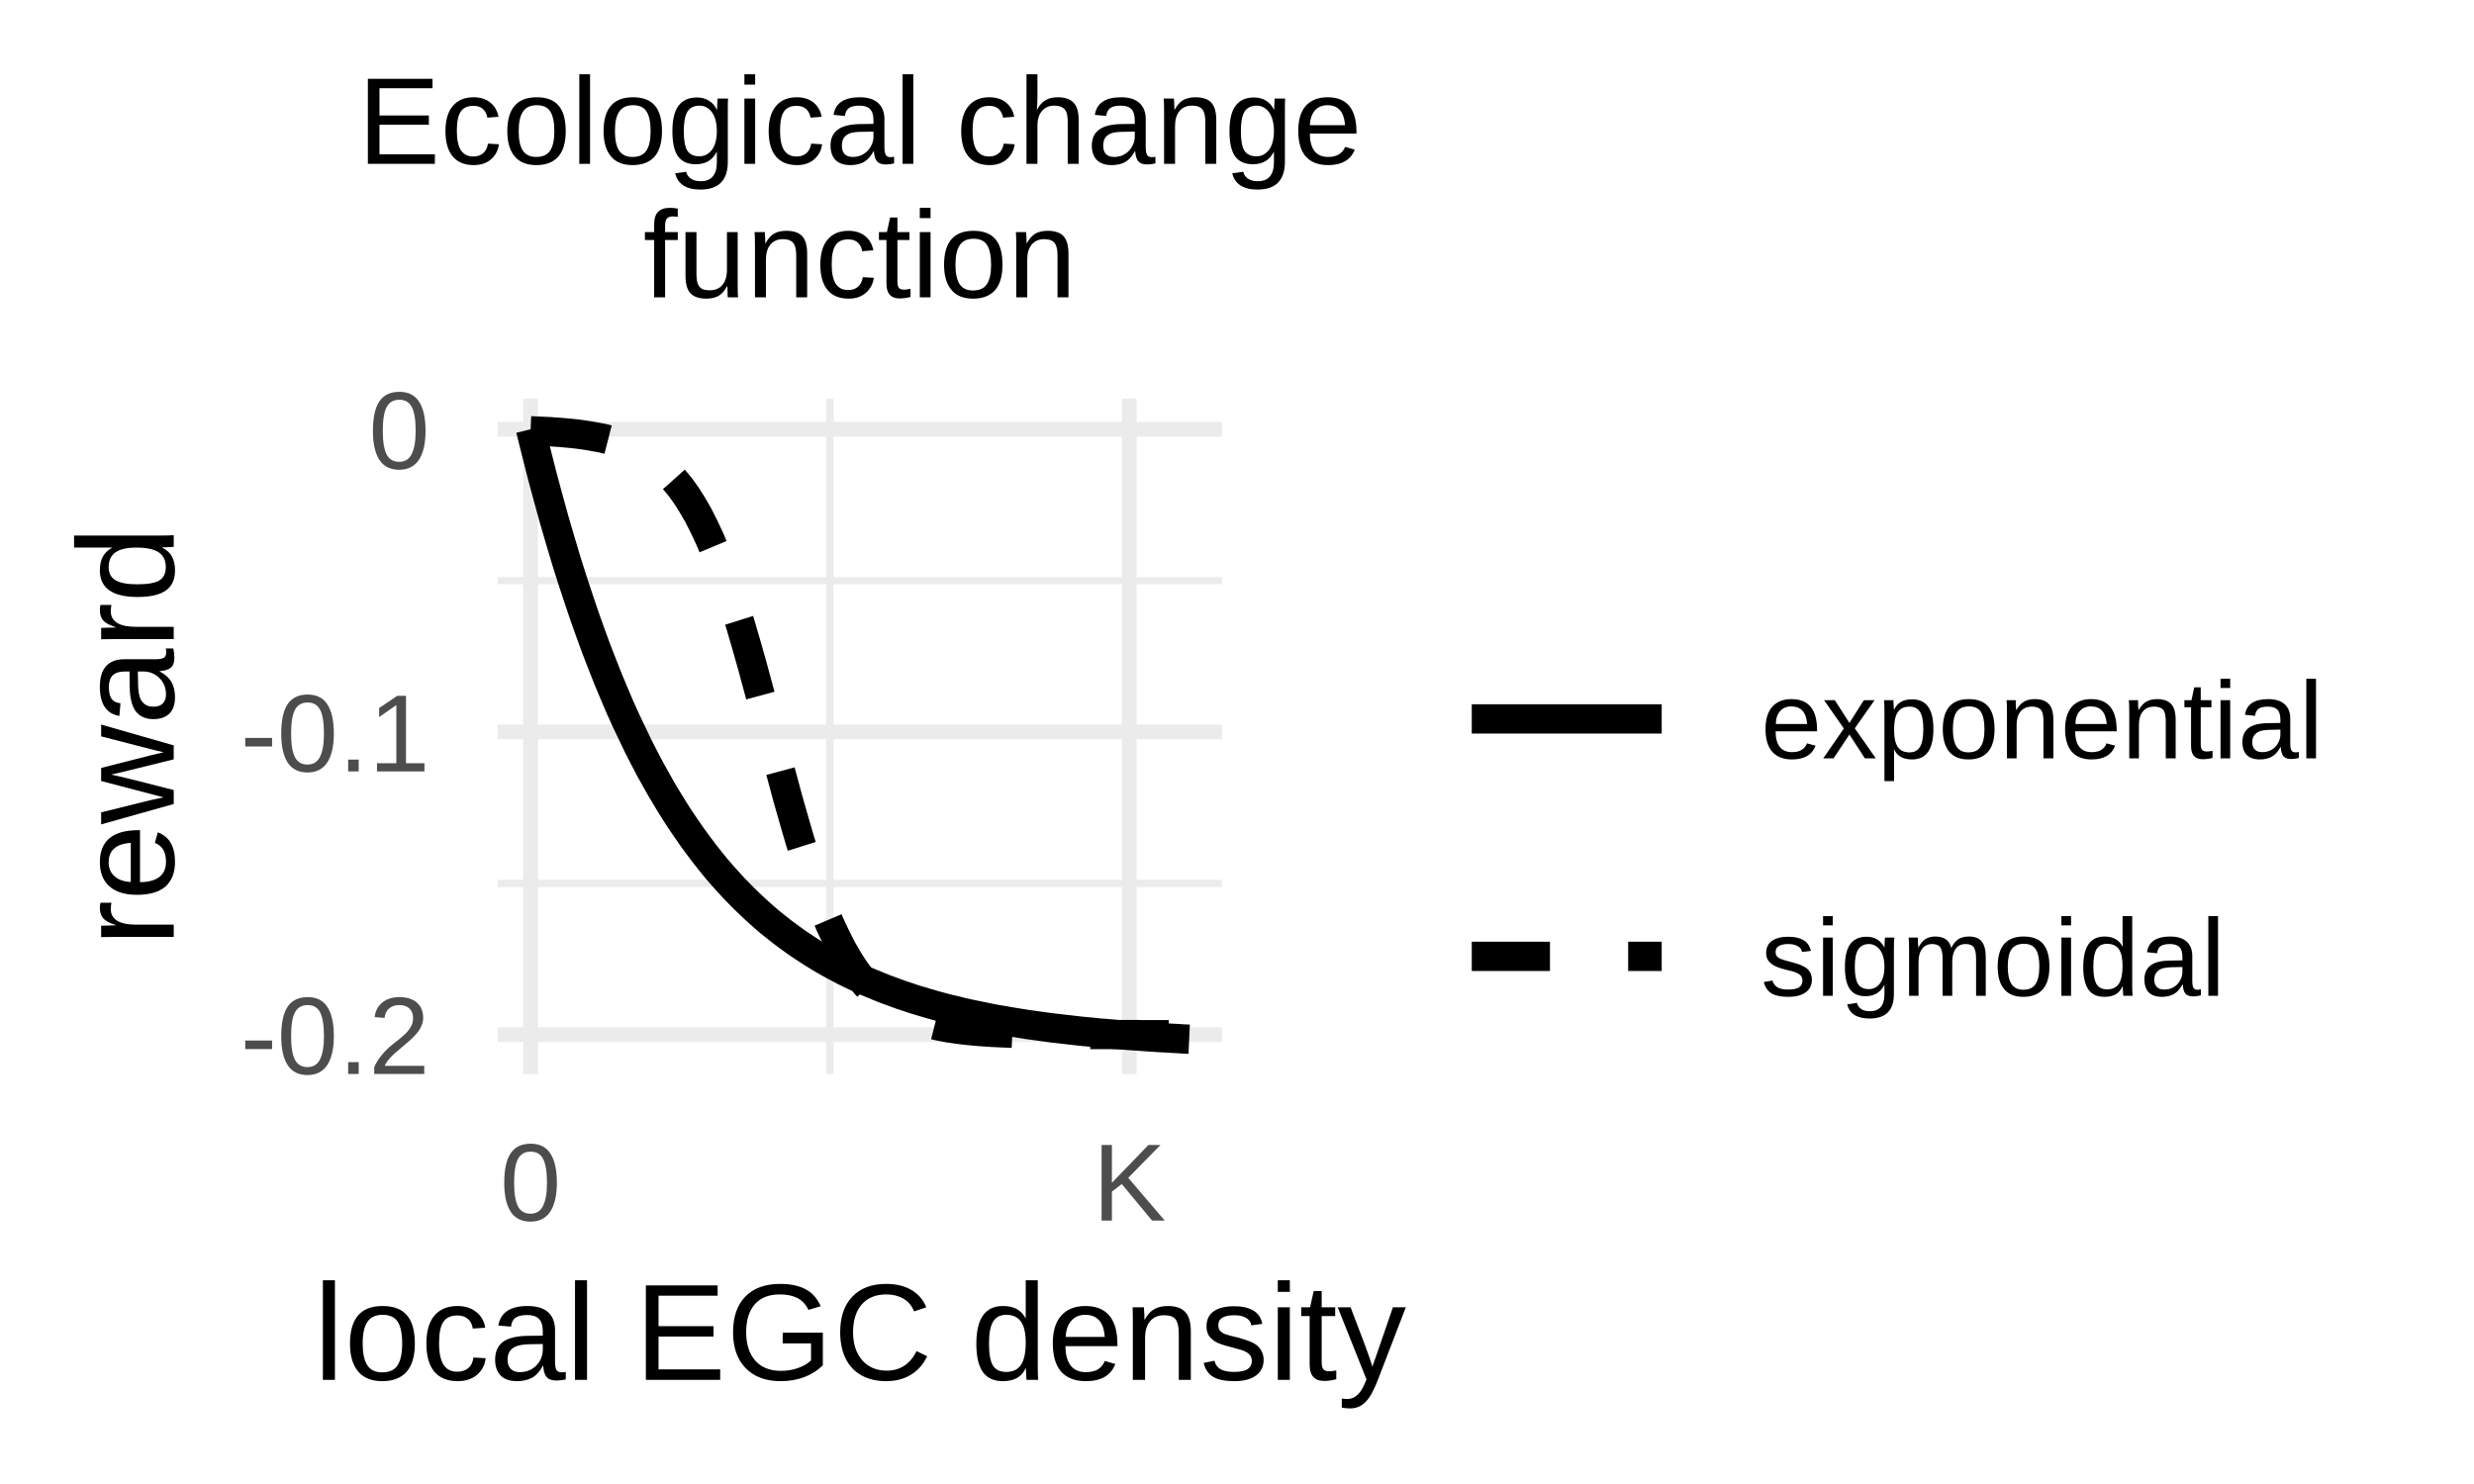
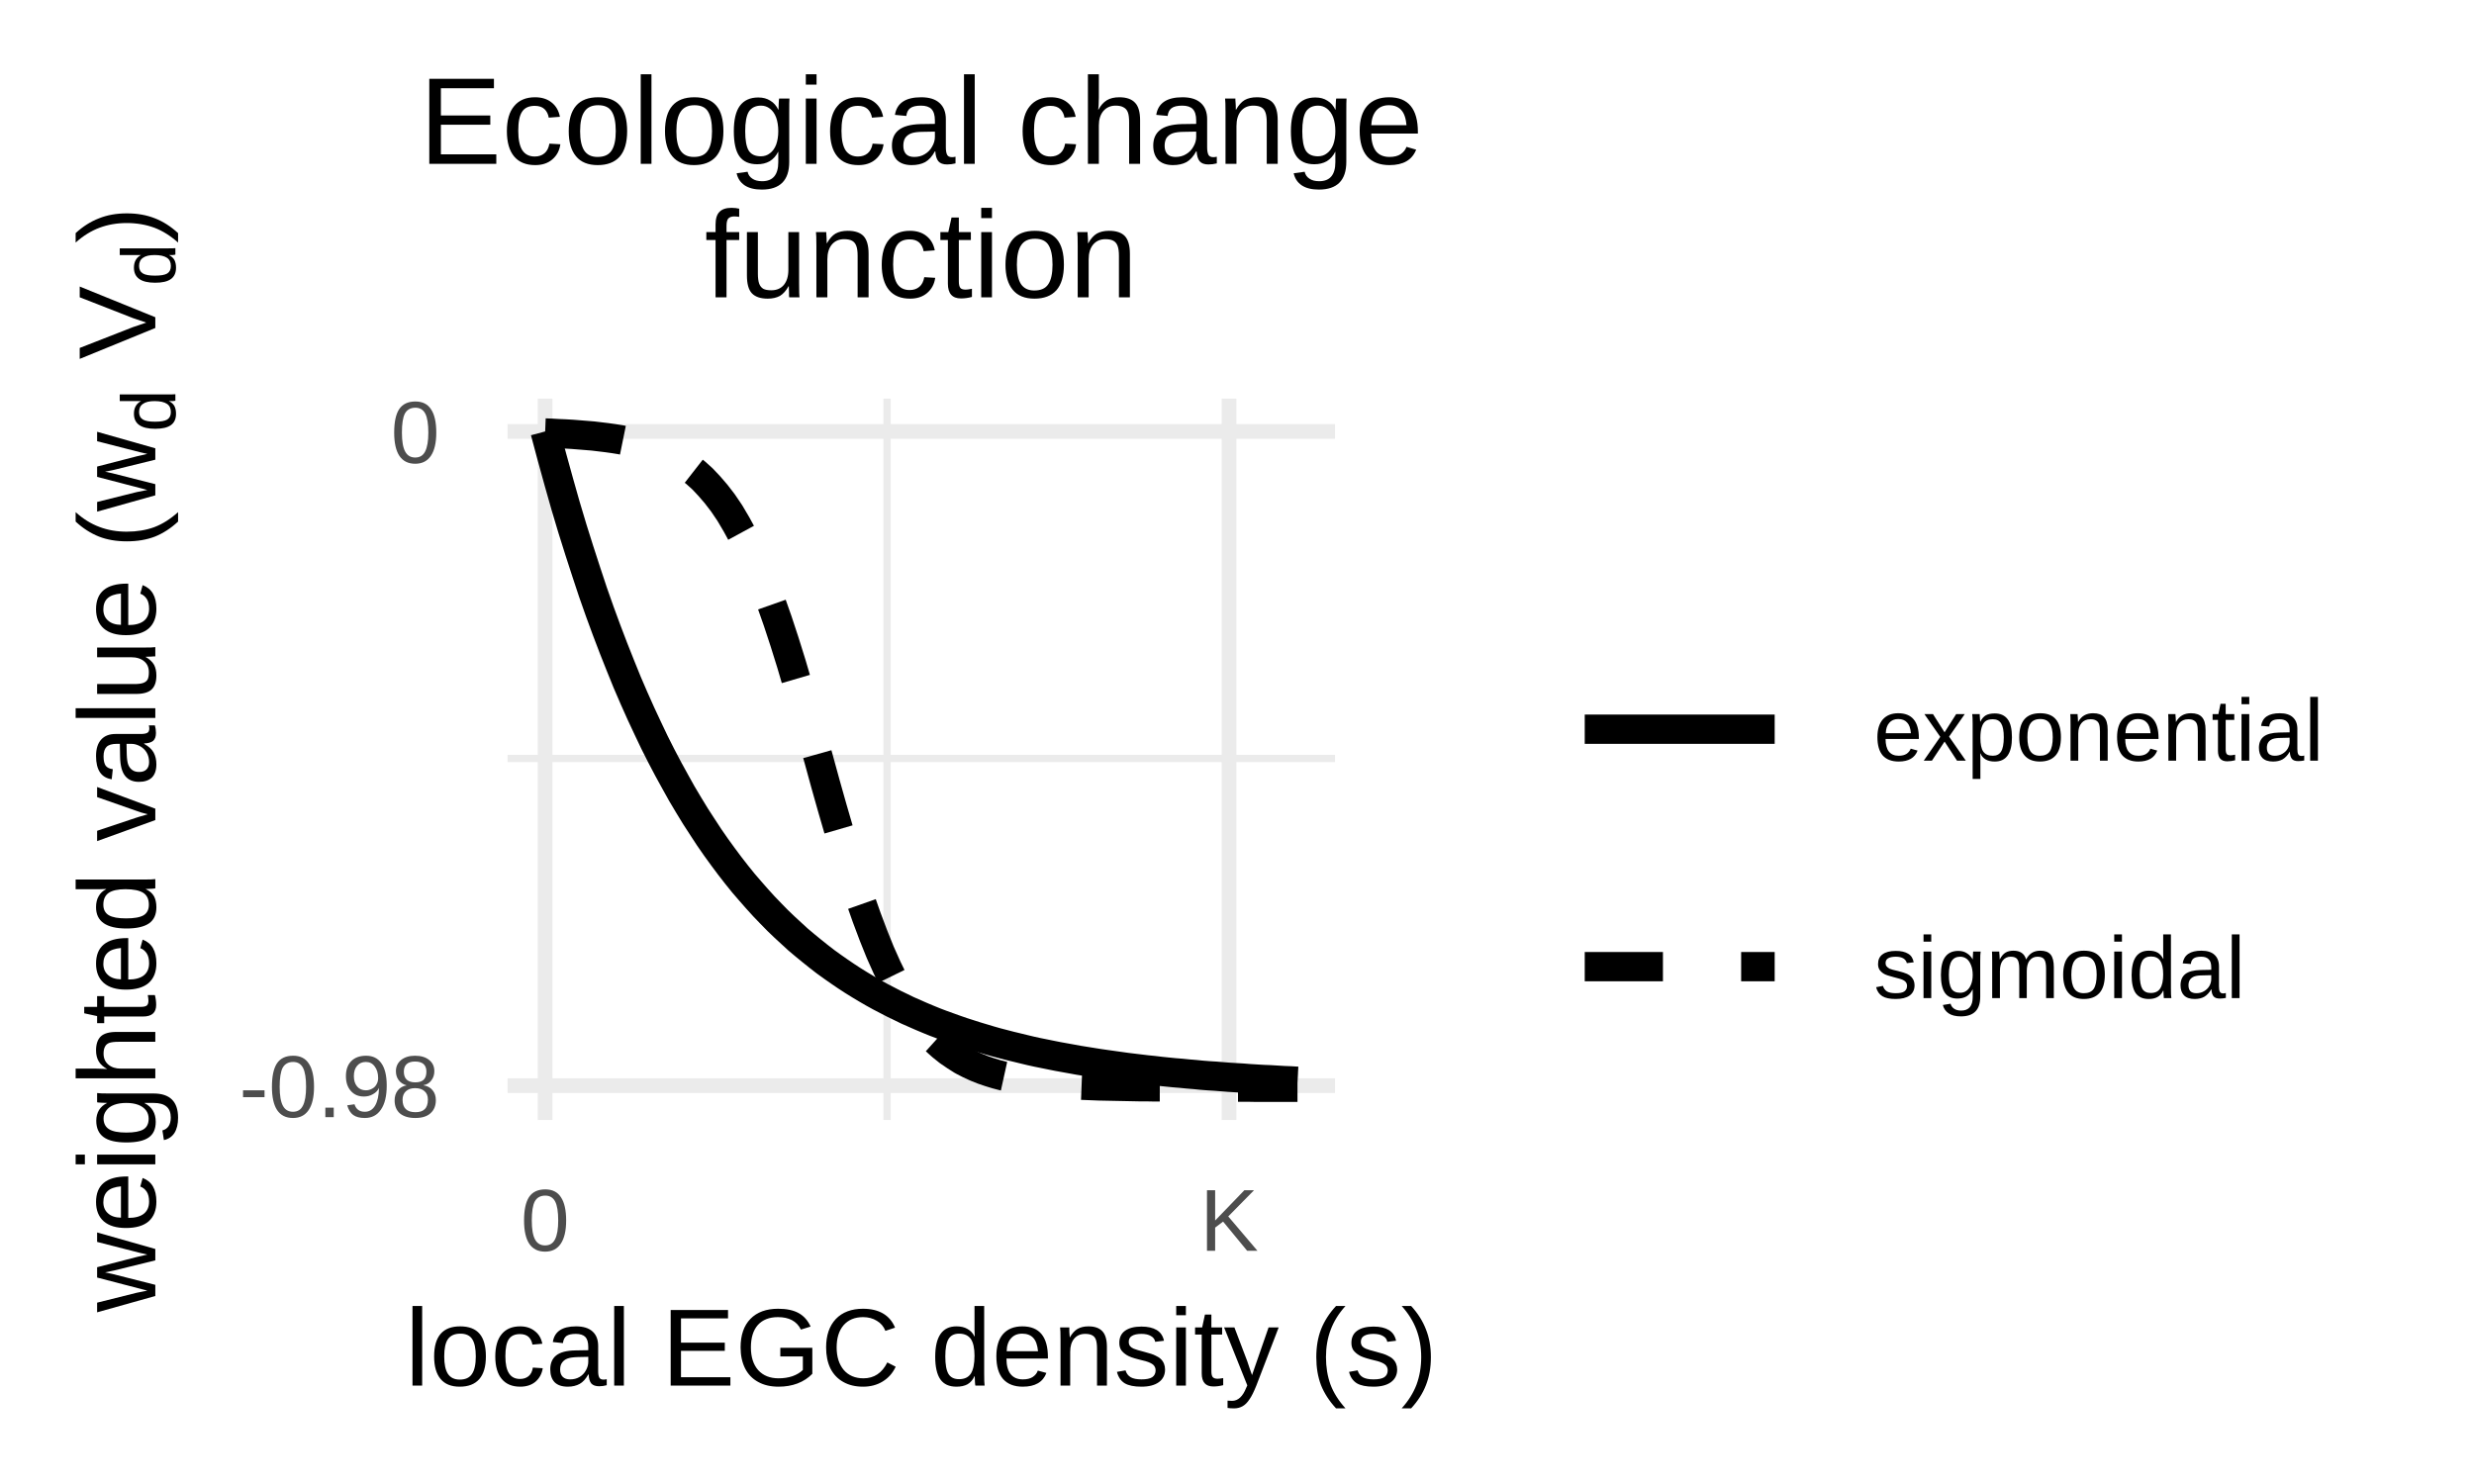
<svg xmlns="http://www.w3.org/2000/svg" class="svglite" width="180.00pt" height="108.00pt" viewBox="0 0 180.00 108.00">
  <defs>
    <style type="text/css">
    .svglite line, .svglite polyline, .svglite polygon, .svglite path, .svglite rect, .svglite circle {
      fill: none;
      stroke: #000000;
      stroke-linecap: round;
      stroke-linejoin: round;
      stroke-miterlimit: 10.00;
    }
    .svglite text {
      white-space: pre;
    }
  </style>
  </defs>
  <rect width="100%" height="100%" style="stroke: none; fill: none;" />
  <defs>
    <clipPath id="cpMC4wMHwxODAuMDB8MC4wMHwxMDguMDA=">
      <rect x="0.00" y="0.00" width="180.00" height="108.00" />
    </clipPath>
  </defs>
  <g clip-path="url(#cpMC4wMHwxODAuMDB8MC4wMHwxMDguMDA=)">
</g>
  <defs>
-     <clipPath id="cpMzYuMjF8ODguOTF8MjkuMDF8NzguMTc=">
-       <rect x="36.21" y="29.01" width="52.71" height="49.16" />
+     <clipPath id="cpMzYuOTN8OTcuMTN8MjkuMDF8ODEuNTE=">
+       <rect x="36.93" y="29.01" width="60.21" height="52.51" />
    </clipPath>
  </defs>
-   <g clip-path="url(#cpMzYuMjF8ODguOTF8MjkuMDF8NzguMTc=)">
-     <polyline points="36.21,64.29 88.91,64.29 " style="stroke-width: 0.53; stroke: #EBEBEB; stroke-linecap: butt;" />
-     <polyline points="36.21,42.26 88.91,42.26 " style="stroke-width: 0.53; stroke: #EBEBEB; stroke-linecap: butt;" />
-     <polyline points="60.38,78.17 60.38,29.01 " style="stroke-width: 0.53; stroke: #EBEBEB; stroke-linecap: butt;" />
-     <polyline points="36.21,75.30 88.91,75.30 " style="stroke-width: 1.07; stroke: #EBEBEB; stroke-linecap: butt;" />
-     <polyline points="36.21,53.27 88.91,53.27 " style="stroke-width: 1.07; stroke: #EBEBEB; stroke-linecap: butt;" />
-     <polyline points="36.21,31.24 88.91,31.24 " style="stroke-width: 1.07; stroke: #EBEBEB; stroke-linecap: butt;" />
-     <polyline points="38.60,78.17 38.60,29.01 " style="stroke-width: 1.07; stroke: #EBEBEB; stroke-linecap: butt;" />
-     <polyline points="82.16,78.17 82.16,29.01 " style="stroke-width: 1.07; stroke: #EBEBEB; stroke-linecap: butt;" />
-     <polyline points="38.60,31.24 39.04,33.01 39.47,34.70 39.91,36.33 40.34,37.89 40.78,39.39 41.21,40.83 41.65,42.22 42.09,43.55 42.52,44.83 42.96,46.06 43.39,47.24 43.83,48.37 44.26,49.46 44.70,50.51 45.13,51.52 45.57,52.49 46.01,53.41 46.44,54.31 46.88,55.17 47.31,55.99 47.75,56.78 48.18,57.54 48.62,58.27 49.05,58.97 49.49,59.65 49.93,60.30 50.36,60.92 50.80,61.52 51.23,62.09 51.67,62.65 52.10,63.18 52.54,63.69 52.98,64.18 53.41,64.65 53.85,65.10 54.28,65.53 54.72,65.95 55.15,66.35 55.59,66.74 56.02,67.11 56.46,67.46 56.90,67.81 57.33,68.13 57.77,68.45 58.20,68.75 58.64,69.04 59.07,69.32 59.51,69.59 59.94,69.85 60.38,70.10 60.82,70.34 61.25,70.57 61.69,70.79 62.12,71.00 62.56,71.20 62.99,71.40 63.43,71.58 63.86,71.76 64.30,71.94 64.74,72.10 65.17,72.26 65.61,72.42 66.04,72.56 66.48,72.71 66.91,72.84 67.35,72.97 67.79,73.10 68.22,73.22 68.66,73.34 69.09,73.45 69.53,73.55 69.96,73.66 70.40,73.76 70.83,73.85 71.27,73.94 71.71,74.03 72.14,74.12 72.58,74.20 73.01,74.27 73.45,74.35 73.88,74.42 74.32,74.49 74.75,74.56 75.19,74.62 75.63,74.68 76.06,74.74 76.50,74.80 76.93,74.85 77.37,74.90 77.80,74.95 78.24,75.00 78.67,75.05 79.11,75.09 79.55,75.13 79.98,75.18 80.42,75.21 80.85,75.25 81.29,75.29 81.72,75.32 82.16,75.36 82.60,75.39 83.03,75.42 83.47,75.45 83.90,75.48 84.34,75.51 84.77,75.53 85.21,75.56 85.64,75.58 86.08,75.61 86.52,75.63 " style="stroke-width: 2.13; stroke-linecap: butt;" />
-     <polyline points="38.60,31.35 39.04,31.37 39.47,31.39 39.91,31.41 40.34,31.44 40.78,31.47 41.21,31.51 41.65,31.55 42.09,31.60 42.52,31.66 42.96,31.73 43.39,31.81 43.83,31.89 44.26,32.00 44.70,32.12 45.13,32.26 45.57,32.42 46.01,32.60 46.44,32.81 46.88,33.05 47.31,33.33 47.75,33.65 48.18,34.02 48.62,34.43 49.05,34.91 49.49,35.44 49.93,36.05 50.36,36.73 50.80,37.49 51.23,38.34 51.67,39.28 52.10,40.31 52.54,41.44 52.98,42.66 53.41,43.98 53.85,45.38 54.28,46.85 54.72,48.40 55.15,49.99 55.59,51.62 56.02,53.27 56.46,54.92 56.90,56.55 57.33,58.15 57.77,59.69 58.20,61.17 58.64,62.56 59.07,63.88 59.51,65.10 59.94,66.23 60.38,67.26 60.82,68.20 61.25,69.05 61.69,69.81 62.12,70.49 62.56,71.10 62.99,71.64 63.43,72.11 63.86,72.52 64.30,72.89 64.74,73.21 65.17,73.49 65.61,73.73 66.04,73.94 66.48,74.13 66.91,74.29 67.35,74.43 67.79,74.54 68.22,74.65 68.66,74.74 69.09,74.82 69.53,74.88 69.96,74.94 70.40,74.99 70.83,75.03 71.27,75.07 71.71,75.10 72.14,75.13 72.58,75.15 73.01,75.17 73.45,75.19 73.88,75.21 74.32,75.22 74.75,75.23 75.19,75.24 75.63,75.25 76.06,75.25 76.50,75.26 76.93,75.27 77.37,75.27 77.80,75.27 78.24,75.28 78.67,75.28 79.11,75.28 79.55,75.29 79.98,75.29 80.42,75.29 80.85,75.29 81.29,75.29 81.72,75.29 82.16,75.29 82.60,75.29 83.03,75.30 83.47,75.30 83.90,75.30 84.34,75.30 84.77,75.30 85.21,75.30 85.64,75.30 86.08,75.30 86.52,75.30 " style="stroke-width: 2.13; stroke-dasharray: 5.69,5.69; stroke-linecap: butt;" />
+   <g clip-path="url(#cpMzYuOTN8OTcuMTN8MjkuMDF8ODEuNTE=)">
+     <polyline points="36.93,55.20 97.13,55.20 " style="stroke-width: 0.53; stroke: #EBEBEB; stroke-linecap: butt;" />
+     <polyline points="64.54,81.51 64.54,29.01 " style="stroke-width: 0.53; stroke: #EBEBEB; stroke-linecap: butt;" />
+     <polyline points="36.93,31.40 97.13,31.40 " style="stroke-width: 1.07; stroke: #EBEBEB; stroke-linecap: butt;" />
+     <polyline points="36.93,79.01 97.13,79.01 " style="stroke-width: 1.07; stroke: #EBEBEB; stroke-linecap: butt;" />
+     <polyline points="39.66,81.51 39.66,29.01 " style="stroke-width: 1.07; stroke: #EBEBEB; stroke-linecap: butt;" />
+     <polyline points="89.42,81.51 89.42,29.01 " style="stroke-width: 1.07; stroke: #EBEBEB; stroke-linecap: butt;" />
+     <polyline points="39.66,31.40 40.16,33.27 40.66,35.08 41.15,36.81 41.65,38.48 42.15,40.07 42.65,41.61 43.14,43.09 43.64,44.51 44.14,45.87 44.64,47.18 45.14,48.44 45.63,49.65 46.13,50.81 46.63,51.93 47.13,53.00 47.62,54.03 48.12,55.02 48.62,55.97 49.12,56.88 49.61,57.76 50.11,58.60 50.61,59.42 51.11,60.19 51.60,60.94 52.10,61.66 52.60,62.35 53.10,63.02 53.59,63.65 54.09,64.27 54.59,64.85 55.09,65.42 55.58,65.96 56.08,66.48 56.58,66.99 57.08,67.47 57.58,67.93 58.07,68.38 58.57,68.80 59.07,69.21 59.57,69.61 60.06,69.99 60.56,70.35 61.06,70.70 61.56,71.04 62.05,71.36 62.55,71.67 63.05,71.97 63.55,72.26 64.04,72.53 64.54,72.79 65.04,73.05 65.54,73.29 66.03,73.53 66.53,73.75 67.03,73.97 67.53,74.18 68.02,74.38 68.52,74.57 69.02,74.75 69.52,74.93 70.01,75.10 70.51,75.26 71.01,75.42 71.51,75.57 72.01,75.72 72.50,75.86 73.00,75.99 73.50,76.12 74.00,76.24 74.49,76.36 74.99,76.48 75.49,76.59 75.99,76.69 76.48,76.79 76.98,76.89 77.48,76.98 77.98,77.07 78.47,77.16 78.97,77.24 79.47,77.32 79.97,77.40 80.46,77.47 80.96,77.54 81.46,77.61 81.96,77.68 82.45,77.74 82.95,77.80 83.45,77.86 83.95,77.91 84.45,77.97 84.94,78.02 85.44,78.07 85.94,78.11 86.44,78.16 86.93,78.20 87.43,78.25 87.93,78.29 88.43,78.32 88.92,78.36 89.42,78.40 89.92,78.43 90.42,78.46 90.91,78.50 91.41,78.53 91.91,78.56 92.41,78.58 92.90,78.61 93.40,78.64 93.90,78.66 94.40,78.69 " style="stroke-width: 2.13; stroke-linecap: butt;" />
+     <polyline points="39.66,31.51 40.16,31.53 40.66,31.56 41.15,31.58 41.65,31.61 42.15,31.65 42.65,31.69 43.14,31.73 43.64,31.79 44.14,31.85 44.64,31.92 45.14,32.00 45.63,32.10 46.13,32.21 46.63,32.34 47.13,32.49 47.62,32.67 48.12,32.86 48.62,33.09 49.12,33.36 49.61,33.66 50.11,34.01 50.61,34.40 51.11,34.85 51.60,35.37 52.10,35.95 52.60,36.60 53.10,37.34 53.59,38.17 54.09,39.09 54.59,40.10 55.09,41.22 55.58,42.44 56.08,43.77 56.58,45.19 57.08,46.71 57.58,48.31 58.07,49.98 58.57,51.71 59.07,53.48 59.57,55.26 60.06,57.05 60.56,58.82 61.06,60.54 61.56,62.21 62.05,63.81 62.55,65.33 63.05,66.75 63.55,68.08 64.04,69.30 64.54,70.42 65.04,71.44 65.54,72.36 66.03,73.18 66.53,73.92 67.03,74.58 67.53,75.16 68.02,75.67 68.52,76.12 69.02,76.52 69.52,76.86 70.01,77.17 70.51,77.43 71.01,77.66 71.51,77.86 72.01,78.03 72.50,78.18 73.00,78.31 73.50,78.42 74.00,78.52 74.49,78.60 74.99,78.68 75.49,78.74 75.99,78.79 76.48,78.84 76.98,78.88 77.48,78.91 77.98,78.94 78.47,78.97 78.97,78.99 79.47,79.01 79.97,79.03 80.46,79.04 80.96,79.05 81.46,79.06 81.96,79.07 82.45,79.08 82.95,79.09 83.45,79.09 83.95,79.10 84.45,79.10 84.94,79.11 85.44,79.11 85.94,79.11 86.44,79.11 86.93,79.12 87.43,79.12 87.93,79.12 88.43,79.12 88.92,79.12 89.42,79.12 89.92,79.12 90.42,79.12 90.91,79.12 91.41,79.13 91.91,79.13 92.41,79.13 92.90,79.13 93.40,79.13 93.90,79.13 94.40,79.13 " style="stroke-width: 2.13; stroke-dasharray: 5.69,5.69; stroke-linecap: butt;" />
  </g>
  <g clip-path="url(#cpMC4wMHwxODAuMDB8MC4wMHwxMDguMDA=)">
-     <text x="31.27" y="78.16" text-anchor="end" style="font-size: 8.00px;fill: #4D4D4D; font-family: &quot;Arial&quot;;" textLength="13.79px" lengthAdjust="spacingAndGlyphs">-0.2</text>
-     <text x="31.27" y="56.14" text-anchor="end" style="font-size: 8.00px;fill: #4D4D4D; font-family: &quot;Arial&quot;;" textLength="13.79px" lengthAdjust="spacingAndGlyphs">-0.1</text>
-     <text x="31.27" y="34.11" text-anchor="end" style="font-size: 8.00px;fill: #4D4D4D; font-family: &quot;Arial&quot;;" textLength="4.45px" lengthAdjust="spacingAndGlyphs">0</text>
-     <text x="38.60" y="88.83" text-anchor="middle" style="font-size: 8.00px;fill: #4D4D4D; font-family: &quot;Arial&quot;;" textLength="4.45px" lengthAdjust="spacingAndGlyphs">0</text>
-     <text x="82.16" y="88.83" text-anchor="middle" style="font-size: 8.00px;fill: #4D4D4D; font-family: &quot;Arial&quot;;" textLength="5.34px" lengthAdjust="spacingAndGlyphs">K</text>
-     <text x="62.56" y="100.42" text-anchor="middle" style="font-size: 10.00px; font-family: &quot;Arial&quot;;" textLength="79.52px" lengthAdjust="spacingAndGlyphs">local EGC density</text>
-     <text transform="translate(12.64,53.59) rotate(-90)" text-anchor="middle" style="font-size: 10.00px; font-family: &quot;Arial&quot;;" textLength="30.59px" lengthAdjust="spacingAndGlyphs">reward</text>
-     <line x1="107.08" y1="52.32" x2="120.90" y2="52.32" style="stroke-width: 2.13; stroke-linecap: butt;" />
-     <line x1="107.08" y1="69.60" x2="120.90" y2="69.60" style="stroke-width: 2.13; stroke-dasharray: 5.69,5.69; stroke-linecap: butt;" />
-     <text x="128.11" y="55.19" style="font-size: 8.00px; font-family: &quot;Arial&quot;;" textLength="40.93px" lengthAdjust="spacingAndGlyphs">exponential</text>
-     <text x="128.11" y="72.47" style="font-size: 8.00px; font-family: &quot;Arial&quot;;" textLength="33.80px" lengthAdjust="spacingAndGlyphs">sigmoidal</text>
-     <text x="62.56" y="11.92" text-anchor="middle" style="font-size: 9.00px; font-family: &quot;Arial&quot;;" textLength="73.04px" lengthAdjust="spacingAndGlyphs">Ecological change</text>
-     <text x="62.56" y="21.64" text-anchor="middle" style="font-size: 9.00px; font-family: &quot;Arial&quot;;" textLength="31.51px" lengthAdjust="spacingAndGlyphs">function</text>
+     <text x="31.99" y="33.69" text-anchor="end" style="font-size: 6.40px;fill: #4D4D4D; font-family: &quot;Arial&quot;;" textLength="3.56px" lengthAdjust="spacingAndGlyphs">0</text>
+     <text x="31.99" y="81.30" text-anchor="end" style="font-size: 6.40px;fill: #4D4D4D; font-family: &quot;Arial&quot;;" textLength="14.58px" lengthAdjust="spacingAndGlyphs">-0.98</text>
+     <text x="39.66" y="91.03" text-anchor="middle" style="font-size: 6.40px;fill: #4D4D4D; font-family: &quot;Arial&quot;;" textLength="3.56px" lengthAdjust="spacingAndGlyphs">0</text>
+     <text x="89.42" y="91.03" text-anchor="middle" style="font-size: 6.40px;fill: #4D4D4D; font-family: &quot;Arial&quot;;" textLength="4.26px" lengthAdjust="spacingAndGlyphs">K</text>
+     <text x="67.03" y="100.84" text-anchor="middle" style="font-size: 8.00px; font-family: &quot;Arial&quot;;" textLength="75.15px" lengthAdjust="spacingAndGlyphs">local EGC density (s)</text>
+     <text transform="translate(11.30,95.49) rotate(-90)" style="font-size: 8.00px; font-family: &quot;Arial&quot;;" textLength="58.27px" lengthAdjust="spacingAndGlyphs">weighted value (</text>
+     <text transform="translate(11.30,37.22) rotate(-90)" style="font-size: 8.00px; font-family: &quot;Arial&quot;;" textLength="5.77px" lengthAdjust="spacingAndGlyphs">w</text>
+     <text transform="translate(12.76,31.44) rotate(-90)" style="font-size: 5.60px; font-family: &quot;Arial&quot;;" textLength="3.11px" lengthAdjust="spacingAndGlyphs">d</text>
+     <text transform="translate(11.30,28.33) rotate(-90)" style="font-size: 8.00px; font-family: &quot;Arial&quot;;" textLength="2.19px" lengthAdjust="spacingAndGlyphs"> </text>
+     <text transform="translate(11.30,26.15) rotate(-90)" style="font-size: 8.00px; font-family: &quot;Arial&quot;;" textLength="5.34px" lengthAdjust="spacingAndGlyphs">V</text>
+     <text transform="translate(12.76,20.81) rotate(-90)" style="font-size: 5.60px; font-family: &quot;Arial&quot;;" textLength="3.11px" lengthAdjust="spacingAndGlyphs">d</text>
+     <text transform="translate(11.30,17.70) rotate(-90)" style="font-size: 8.00px; font-family: &quot;Arial&quot;;" textLength="2.66px" lengthAdjust="spacingAndGlyphs">)</text>
+     <line x1="115.30" y1="53.07" x2="129.12" y2="53.07" style="stroke-width: 2.13; stroke-linecap: butt;" />
+     <line x1="115.30" y1="70.35" x2="129.12" y2="70.35" style="stroke-width: 2.13; stroke-dasharray: 5.69,5.69; stroke-linecap: butt;" />
+     <text x="136.33" y="55.36" style="font-size: 6.40px; font-family: &quot;Arial&quot;;" textLength="32.71px" lengthAdjust="spacingAndGlyphs">exponential</text>
+     <text x="136.33" y="72.64" style="font-size: 6.40px; font-family: &quot;Arial&quot;;" textLength="27.01px" lengthAdjust="spacingAndGlyphs">sigmoidal</text>
+     <text x="67.03" y="11.92" text-anchor="middle" style="font-size: 9.00px; font-family: &quot;Arial&quot;;" textLength="73.04px" lengthAdjust="spacingAndGlyphs">Ecological change</text>
+     <text x="67.03" y="21.64" text-anchor="middle" style="font-size: 9.00px; font-family: &quot;Arial&quot;;" textLength="31.51px" lengthAdjust="spacingAndGlyphs">function</text>
  </g>
</svg>
